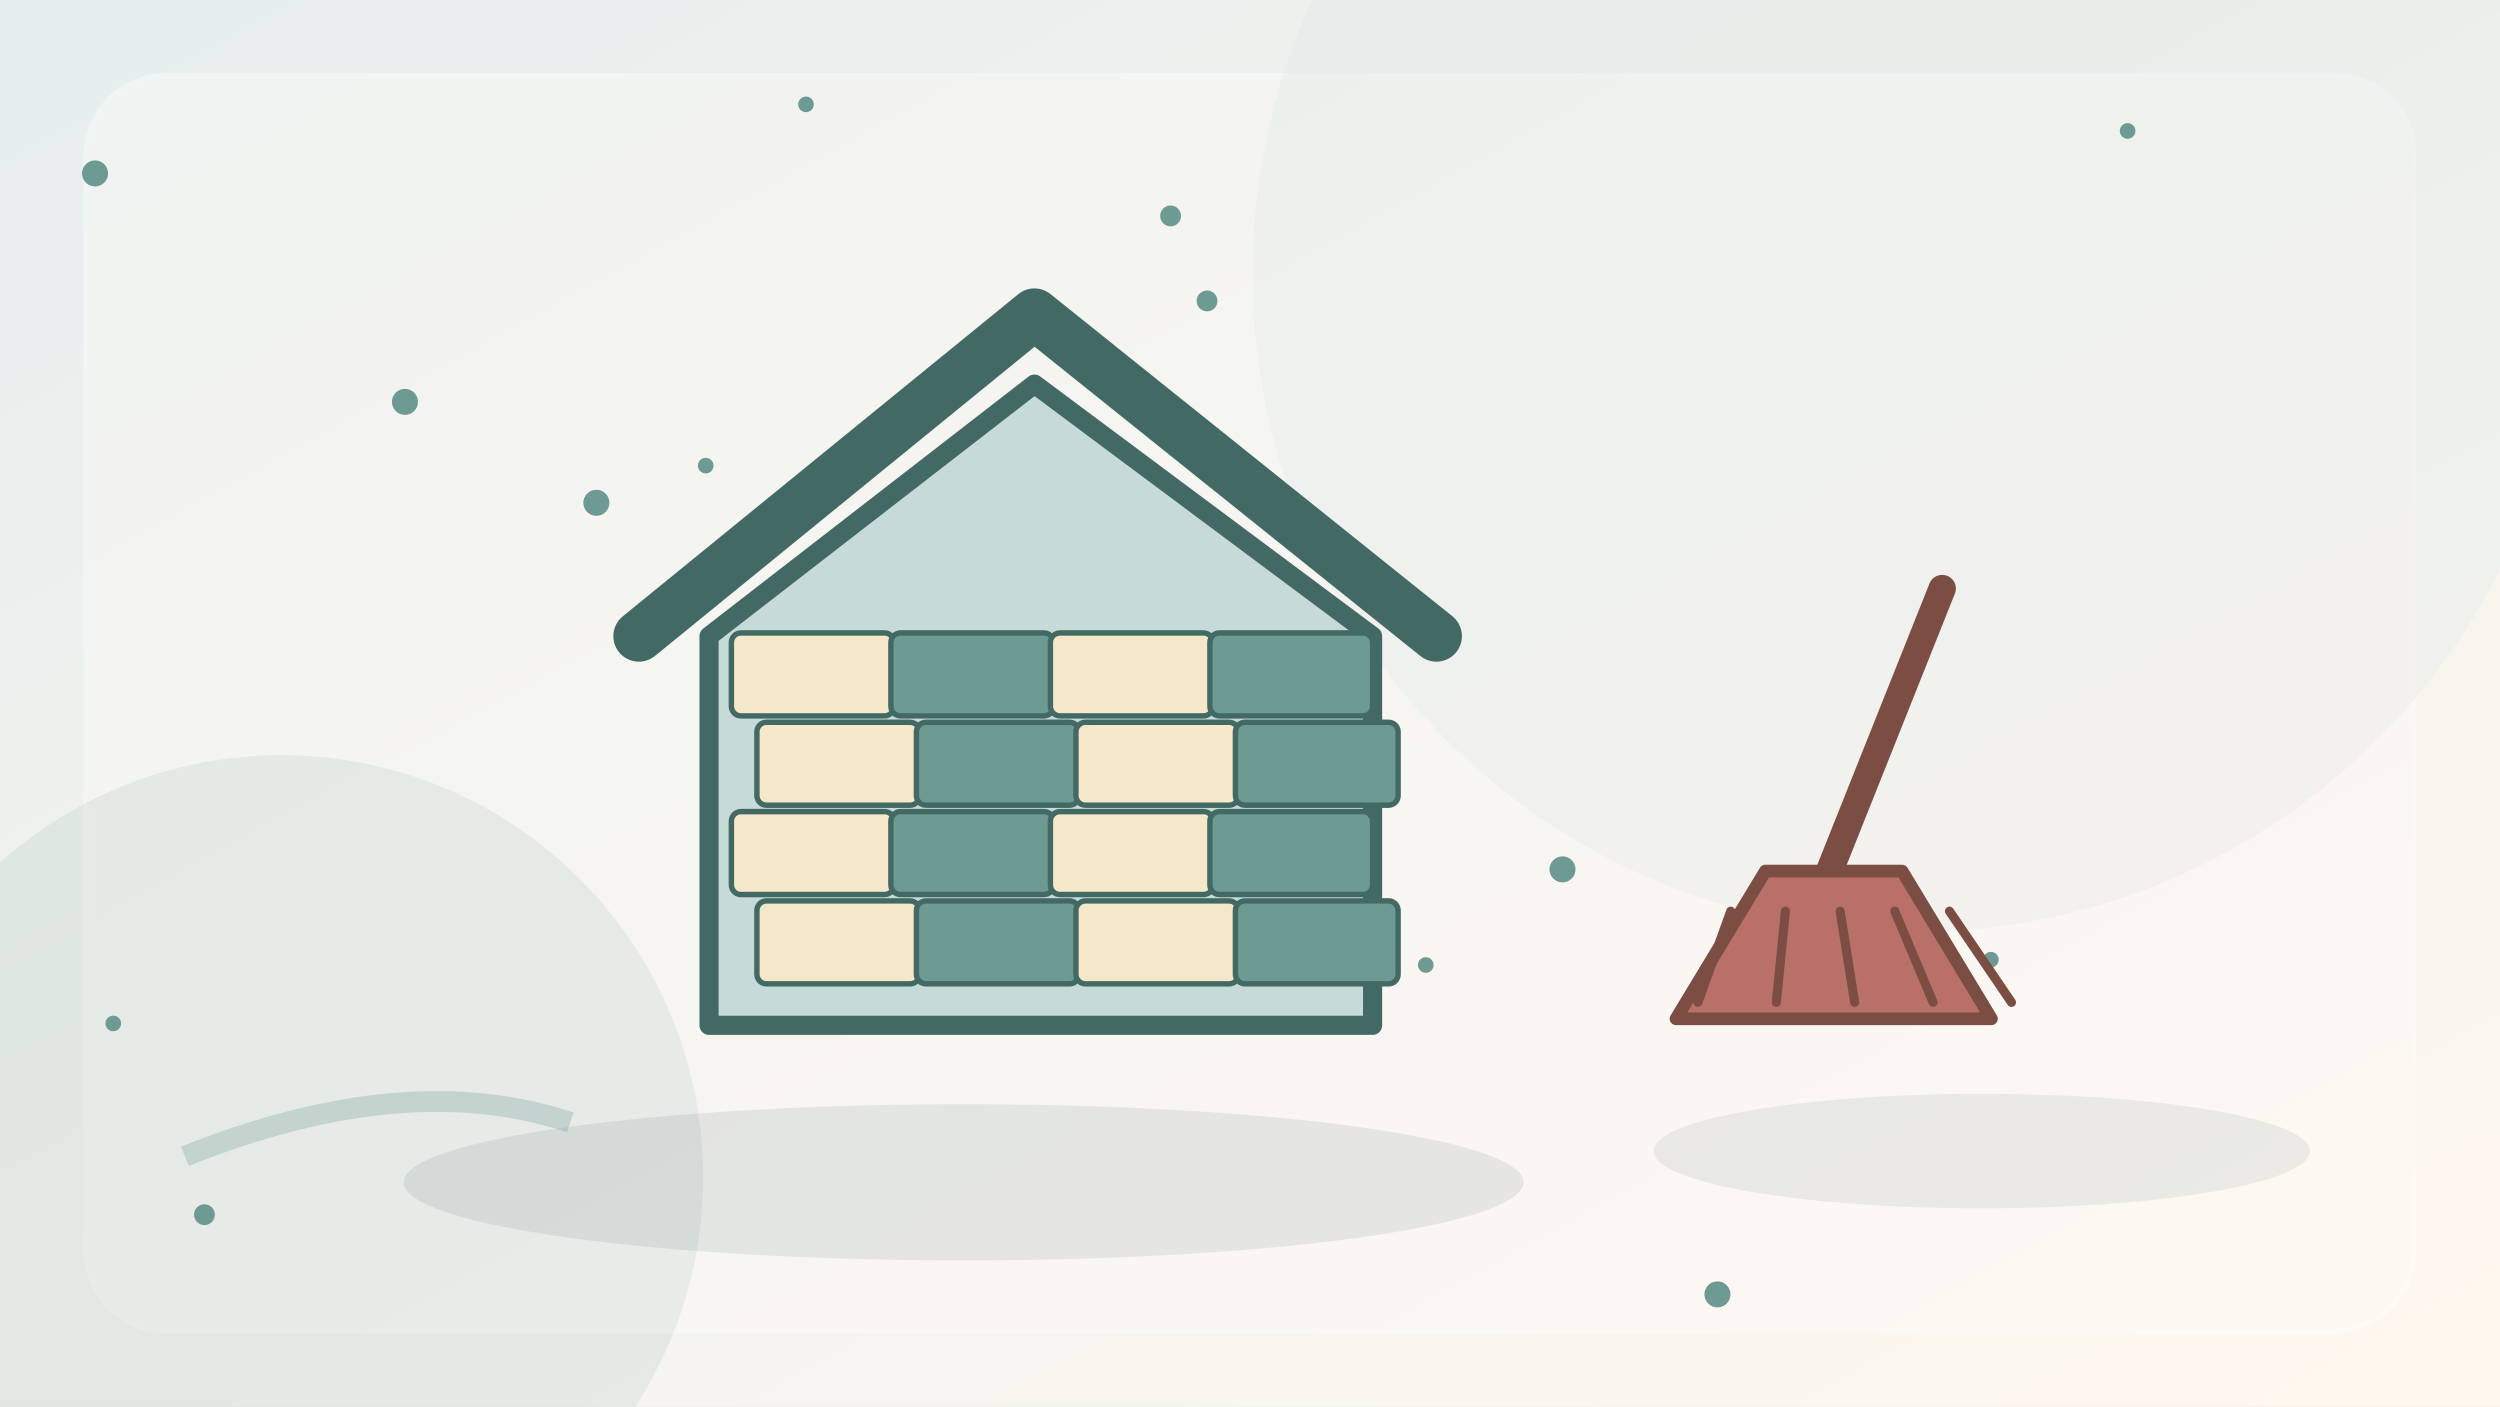
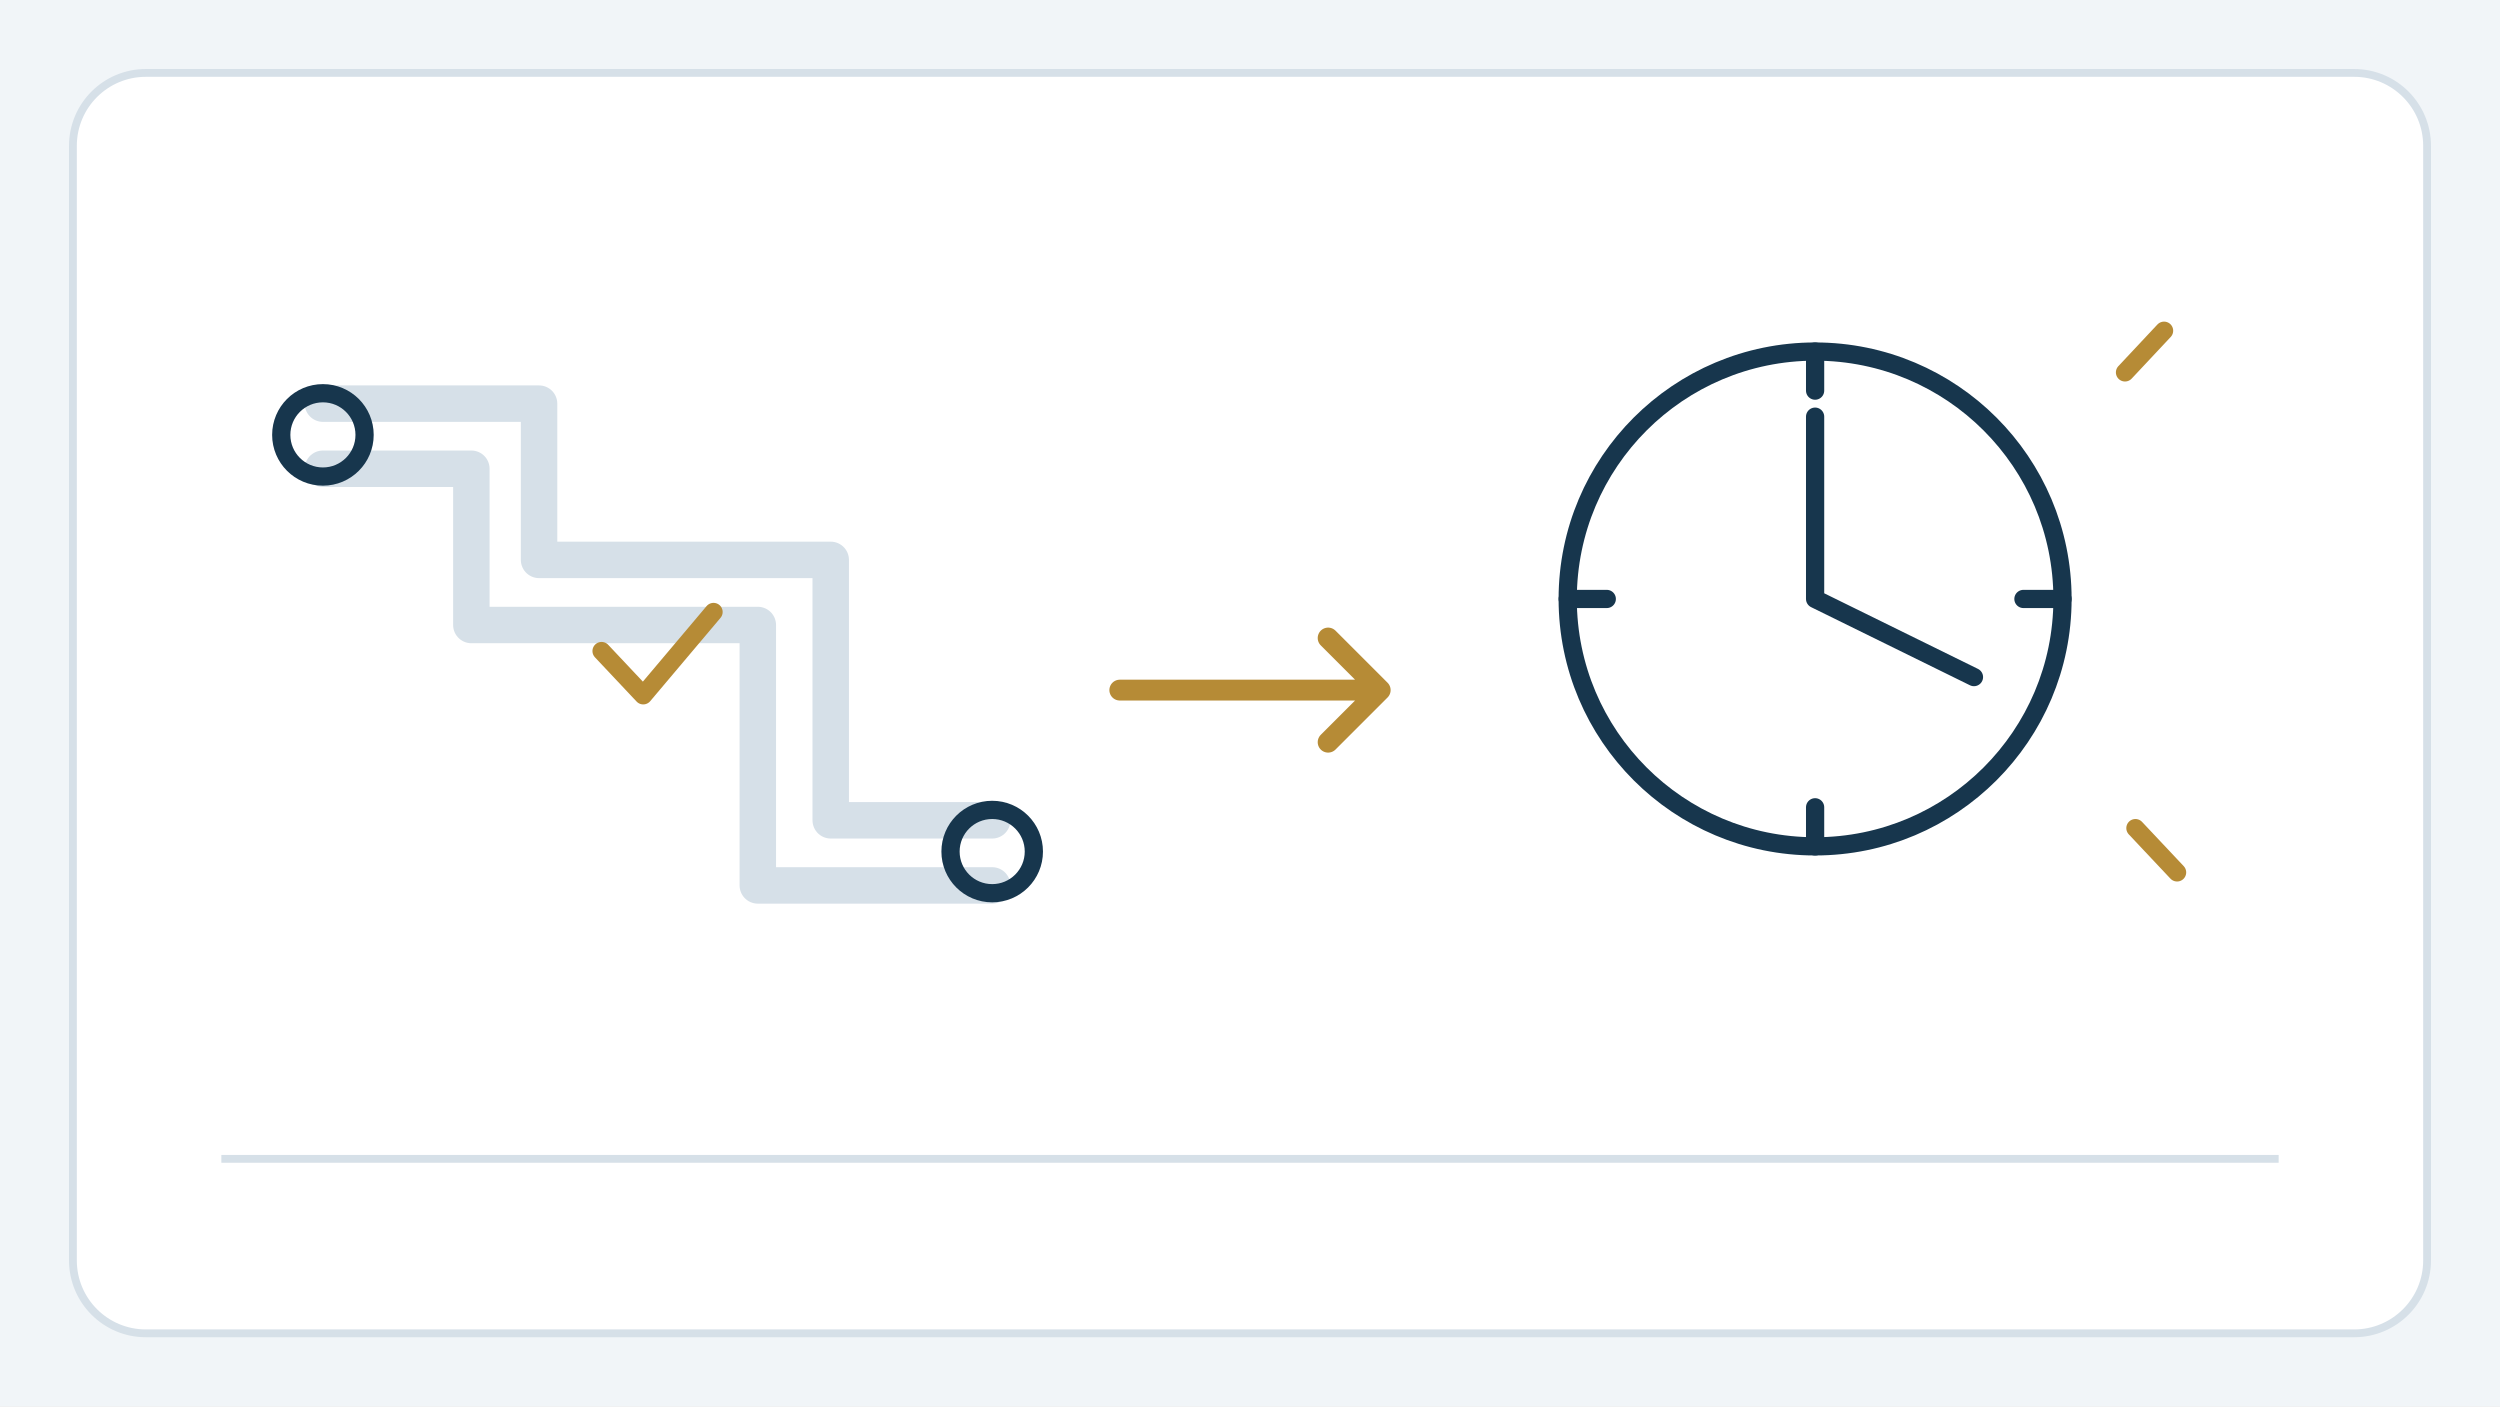
- <svg xmlns="http://www.w3.org/2000/svg" width="960" height="540" viewBox="0 0 960 540" role="img" aria-label="Autorska ilustracja: Zapasowy dostęp po awarii zamka">
-   <defs>
-     <linearGradient id="background" x1="0" y1="0" x2="1" y2="1">
-       <stop offset="0" stop-color="#e6eeee" />
-       <stop offset="1" stop-color="#fff8ef" />
-     </linearGradient>
-   </defs>
-   <rect width="960" height="540" fill="url(#background)" />
-   <rect x="33" y="29" width="894" height="482" rx="31" fill="#fffaf7" opacity=".35" stroke="#fff" stroke-width="2" />
-   <circle cx="734" cy="105" r="253" fill="#c6dad7" opacity=".16" />
-   <circle cx="108" cy="452" r="162" fill="#6d9a93" opacity=".12" />
-   <circle cx="78.5" cy="466.44" r="4" fill="#6d9a93" stroke="none" stroke-width="4" />
-   <circle cx="509" cy="331.8" r="4" fill="#6d9a93" stroke="none" stroke-width="4" />
-   <circle cx="36.5" cy="66.6" r="5" fill="#6d9a93" stroke="none" stroke-width="4" />
-   <circle cx="229" cy="193.08" r="5" fill="#6d9a93" stroke="none" stroke-width="4" />
-   <circle cx="155.5" cy="154.32" r="5" fill="#6d9a93" stroke="none" stroke-width="4" />
-   <circle cx="309.5" cy="40.08" r="3" fill="#6d9a93" stroke="none" stroke-width="4" />
-   <circle cx="271" cy="178.8" r="3" fill="#6d9a93" stroke="none" stroke-width="4" />
-   <circle cx="43.5" cy="393" r="3" fill="#6d9a93" stroke="none" stroke-width="4" />
-   <circle cx="547.5" cy="370.56" r="3" fill="#6d9a93" stroke="none" stroke-width="4" />
-   <circle cx="600" cy="333.84" r="5" fill="#6d9a93" stroke="none" stroke-width="4" />
-   <circle cx="659.5" cy="497.04" r="5" fill="#6d9a93" stroke="none" stroke-width="4" />
-   <circle cx="463.5" cy="115.56" r="4" fill="#6d9a93" stroke="none" stroke-width="4" />
-   <circle cx="817" cy="50.28" r="3" fill="#6d9a93" stroke="none" stroke-width="4" />
-   <circle cx="764.5" cy="368.52" r="3" fill="#6d9a93" stroke="none" stroke-width="4" />
-   <circle cx="449.5" cy="82.92" r="4" fill="#6d9a93" stroke="none" stroke-width="4" />
-   <ellipse cx="370" cy="454" rx="215" ry="30" fill="#436965" opacity=".12" />
-   <ellipse cx="761" cy="442" rx="126" ry="22" fill="#436965" opacity=".10" />
-   <g transform="translate(200 74) scale(1.225)">
-     <path d="M37 139L161 38 287 139" fill="none" stroke="#436965" stroke-width="16" stroke-linejoin="round" stroke-linecap="round" />
-     <path d="M59 139L161 60 267 139V261H59Z" fill="#c6dad7" stroke="#436965" stroke-width="6" stroke-linejoin="round" stroke-linecap="round" />
-     <rect x="66" y="138" width="51" height="26" rx="3" fill="#f5e7c9" stroke="#436965" stroke-width="1.7" />
-     <rect x="116" y="138" width="51" height="26" rx="3" fill="#6d9a93" stroke="#436965" stroke-width="1.7" />
-     <rect x="166" y="138" width="51" height="26" rx="3" fill="#f5e7c9" stroke="#436965" stroke-width="1.7" />
-     <rect x="216" y="138" width="51" height="26" rx="3" fill="#6d9a93" stroke="#436965" stroke-width="1.7" />
-     <rect x="74" y="166" width="51" height="26" rx="3" fill="#f5e7c9" stroke="#436965" stroke-width="1.7" />
-     <rect x="124" y="166" width="51" height="26" rx="3" fill="#6d9a93" stroke="#436965" stroke-width="1.7" />
-     <rect x="174" y="166" width="51" height="26" rx="3" fill="#f5e7c9" stroke="#436965" stroke-width="1.7" />
-     <rect x="224" y="166" width="51" height="26" rx="3" fill="#6d9a93" stroke="#436965" stroke-width="1.7" />
-     <rect x="66" y="194" width="51" height="26" rx="3" fill="#f5e7c9" stroke="#436965" stroke-width="1.7" />
-     <rect x="116" y="194" width="51" height="26" rx="3" fill="#6d9a93" stroke="#436965" stroke-width="1.7" />
-     <rect x="166" y="194" width="51" height="26" rx="3" fill="#f5e7c9" stroke="#436965" stroke-width="1.7" />
-     <rect x="216" y="194" width="51" height="26" rx="3" fill="#6d9a93" stroke="#436965" stroke-width="1.7" />
-     <rect x="74" y="222" width="51" height="26" rx="3" fill="#f5e7c9" stroke="#436965" stroke-width="1.7" />
-     <rect x="124" y="222" width="51" height="26" rx="3" fill="#6d9a93" stroke="#436965" stroke-width="1.7" />
-     <rect x="174" y="222" width="51" height="26" rx="3" fill="#f5e7c9" stroke="#436965" stroke-width="1.7" />
-     <rect x="224" y="222" width="51" height="26" rx="3" fill="#6d9a93" stroke="#436965" stroke-width="1.7" />
+ <svg xmlns="http://www.w3.org/2000/svg" width="960" height="540" viewBox="0 0 960 540" role="img" aria-label="Zapasowy dostęp po awarii zamka — trasa i czas">
+   <rect width="960" height="540" fill="#f1f5f8" />
+   <rect x="28" y="28" width="904" height="484" rx="28" fill="#fff" stroke="#d6e0e8" stroke-width="3" />
+   <g transform="translate(89 85)">
+     <path d="M35 70H118V130H230V230H292 M35 95H92V155H202V255H292" fill="none" stroke="#d6e0e8" stroke-width="14" stroke-linecap="round" stroke-linejoin="round" />
+     <circle cx="35" cy="82" r="16" fill="none" stroke="#17364d" stroke-width="7" />
+     <circle cx="292" cy="242" r="16" fill="none" stroke="#17364d" stroke-width="7" />
+     <path d="M142 165L158 182L185 150" fill="none" stroke="#b68b36" stroke-width="7" stroke-linecap="round" stroke-linejoin="round" />
  </g>
-   <g transform="translate(610 198) scale(0.700)">
-     <path d="M194 40L125 213" stroke="#7c4e43" stroke-width="15" stroke-linecap="round" fill="none" />
-     <path d="M97 195h75l49 81H48Z" fill="#b97068" stroke="#7c4e43" stroke-width="7" stroke-linejoin="round" stroke-linecap="round" />
-     <path d="M78 217L60 267" stroke="#7c4e43" stroke-width="5" stroke-linecap="round" fill="none" />
-     <path d="M108 217L103 267" stroke="#7c4e43" stroke-width="5" stroke-linecap="round" fill="none" />
-     <path d="M138 217L146 267" stroke="#7c4e43" stroke-width="5" stroke-linecap="round" fill="none" />
-     <path d="M168 217L189 267" stroke="#7c4e43" stroke-width="5" stroke-linecap="round" fill="none" />
-     <path d="M198 217L232 267" stroke="#7c4e43" stroke-width="5" stroke-linecap="round" fill="none" />
+   <g transform="translate(542 85)">
+     <circle cx="155" cy="145" r="95" fill="none" stroke="#17364d" stroke-width="7" />
+     <path d="M155 145V75 M155 145L216 175 M155 50V65 M250 145H235 M155 240V225 M60 145H75" fill="none" stroke="#17364d" stroke-width="7" stroke-linecap="round" stroke-linejoin="round" />
+     <path d="M274 58L289 42 M278 233L294 250" fill="none" stroke="#b68b36" stroke-width="7" stroke-linecap="round" stroke-linejoin="round" />
  </g>
-   <path d="M71 444q85-34 148-13" fill="none" stroke="#6d9a93" opacity=".29" stroke-width="8" />
+   <path d="M430 265H530 M510 245L530 265L510 285" fill="none" stroke="#b68b36" stroke-width="8" stroke-linecap="round" stroke-linejoin="round" />
+   <path d="M85 445H875" fill="none" stroke="#d6e0e8" stroke-width="3" />
</svg>
